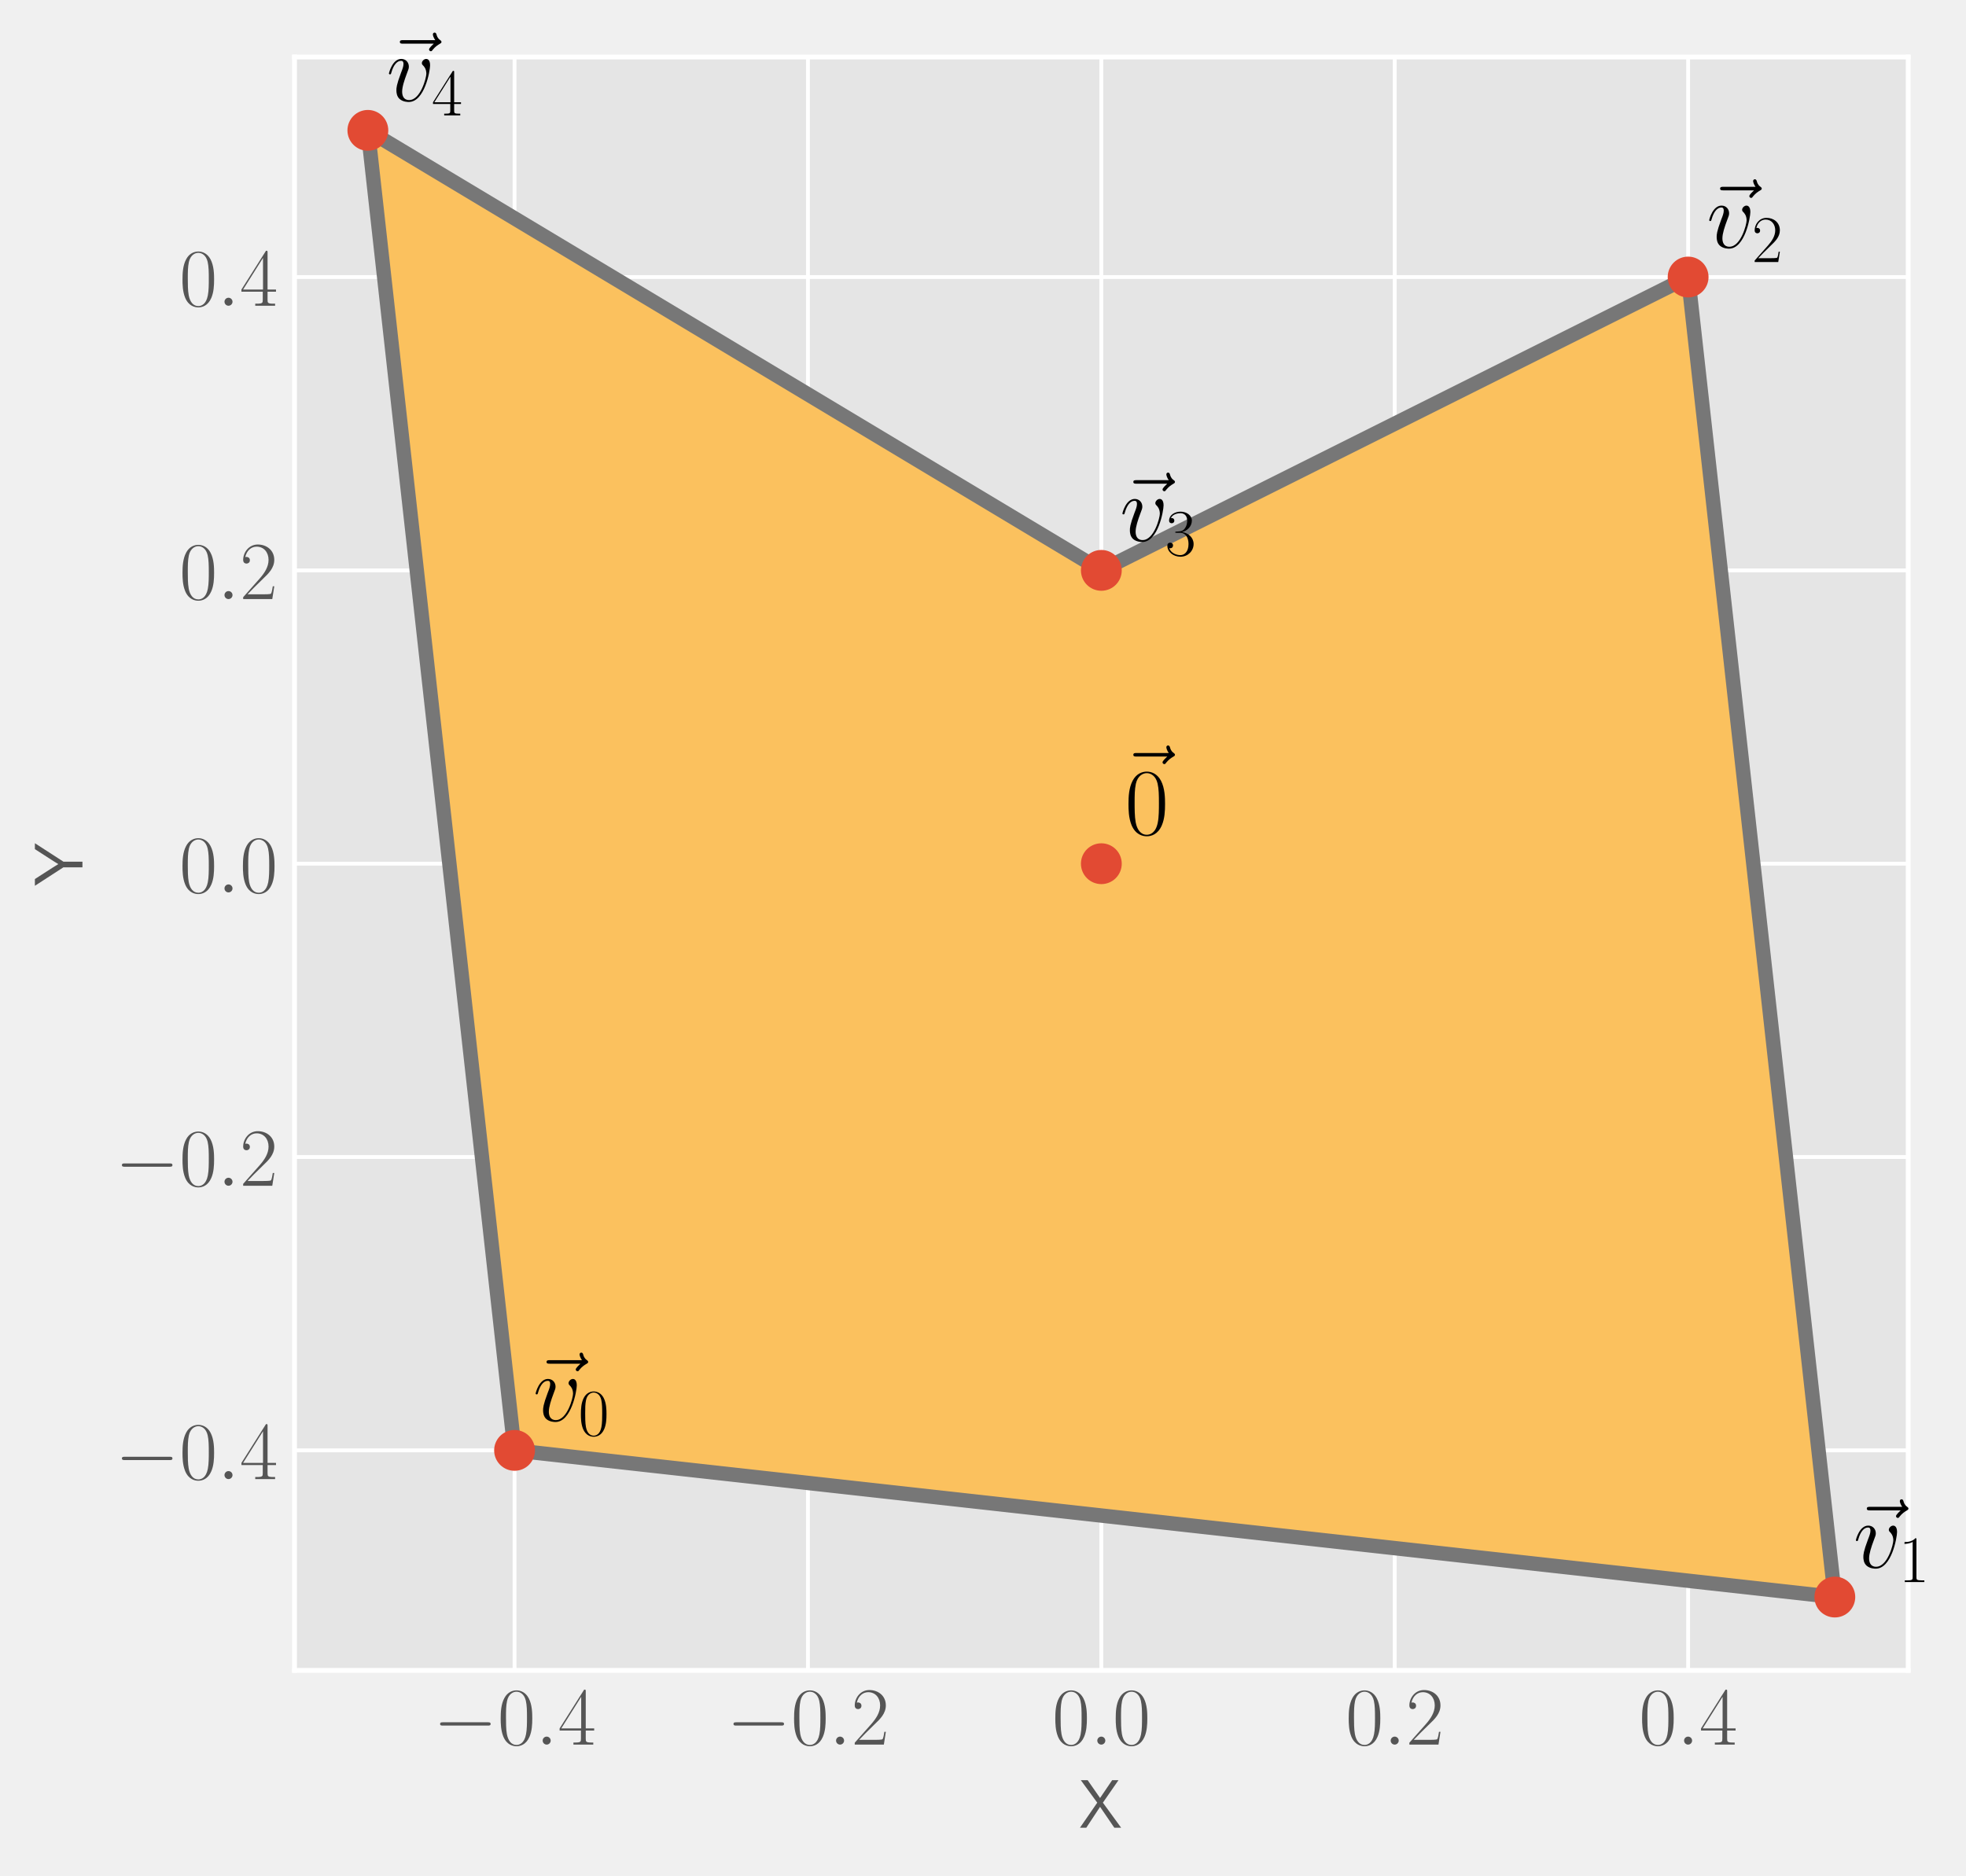
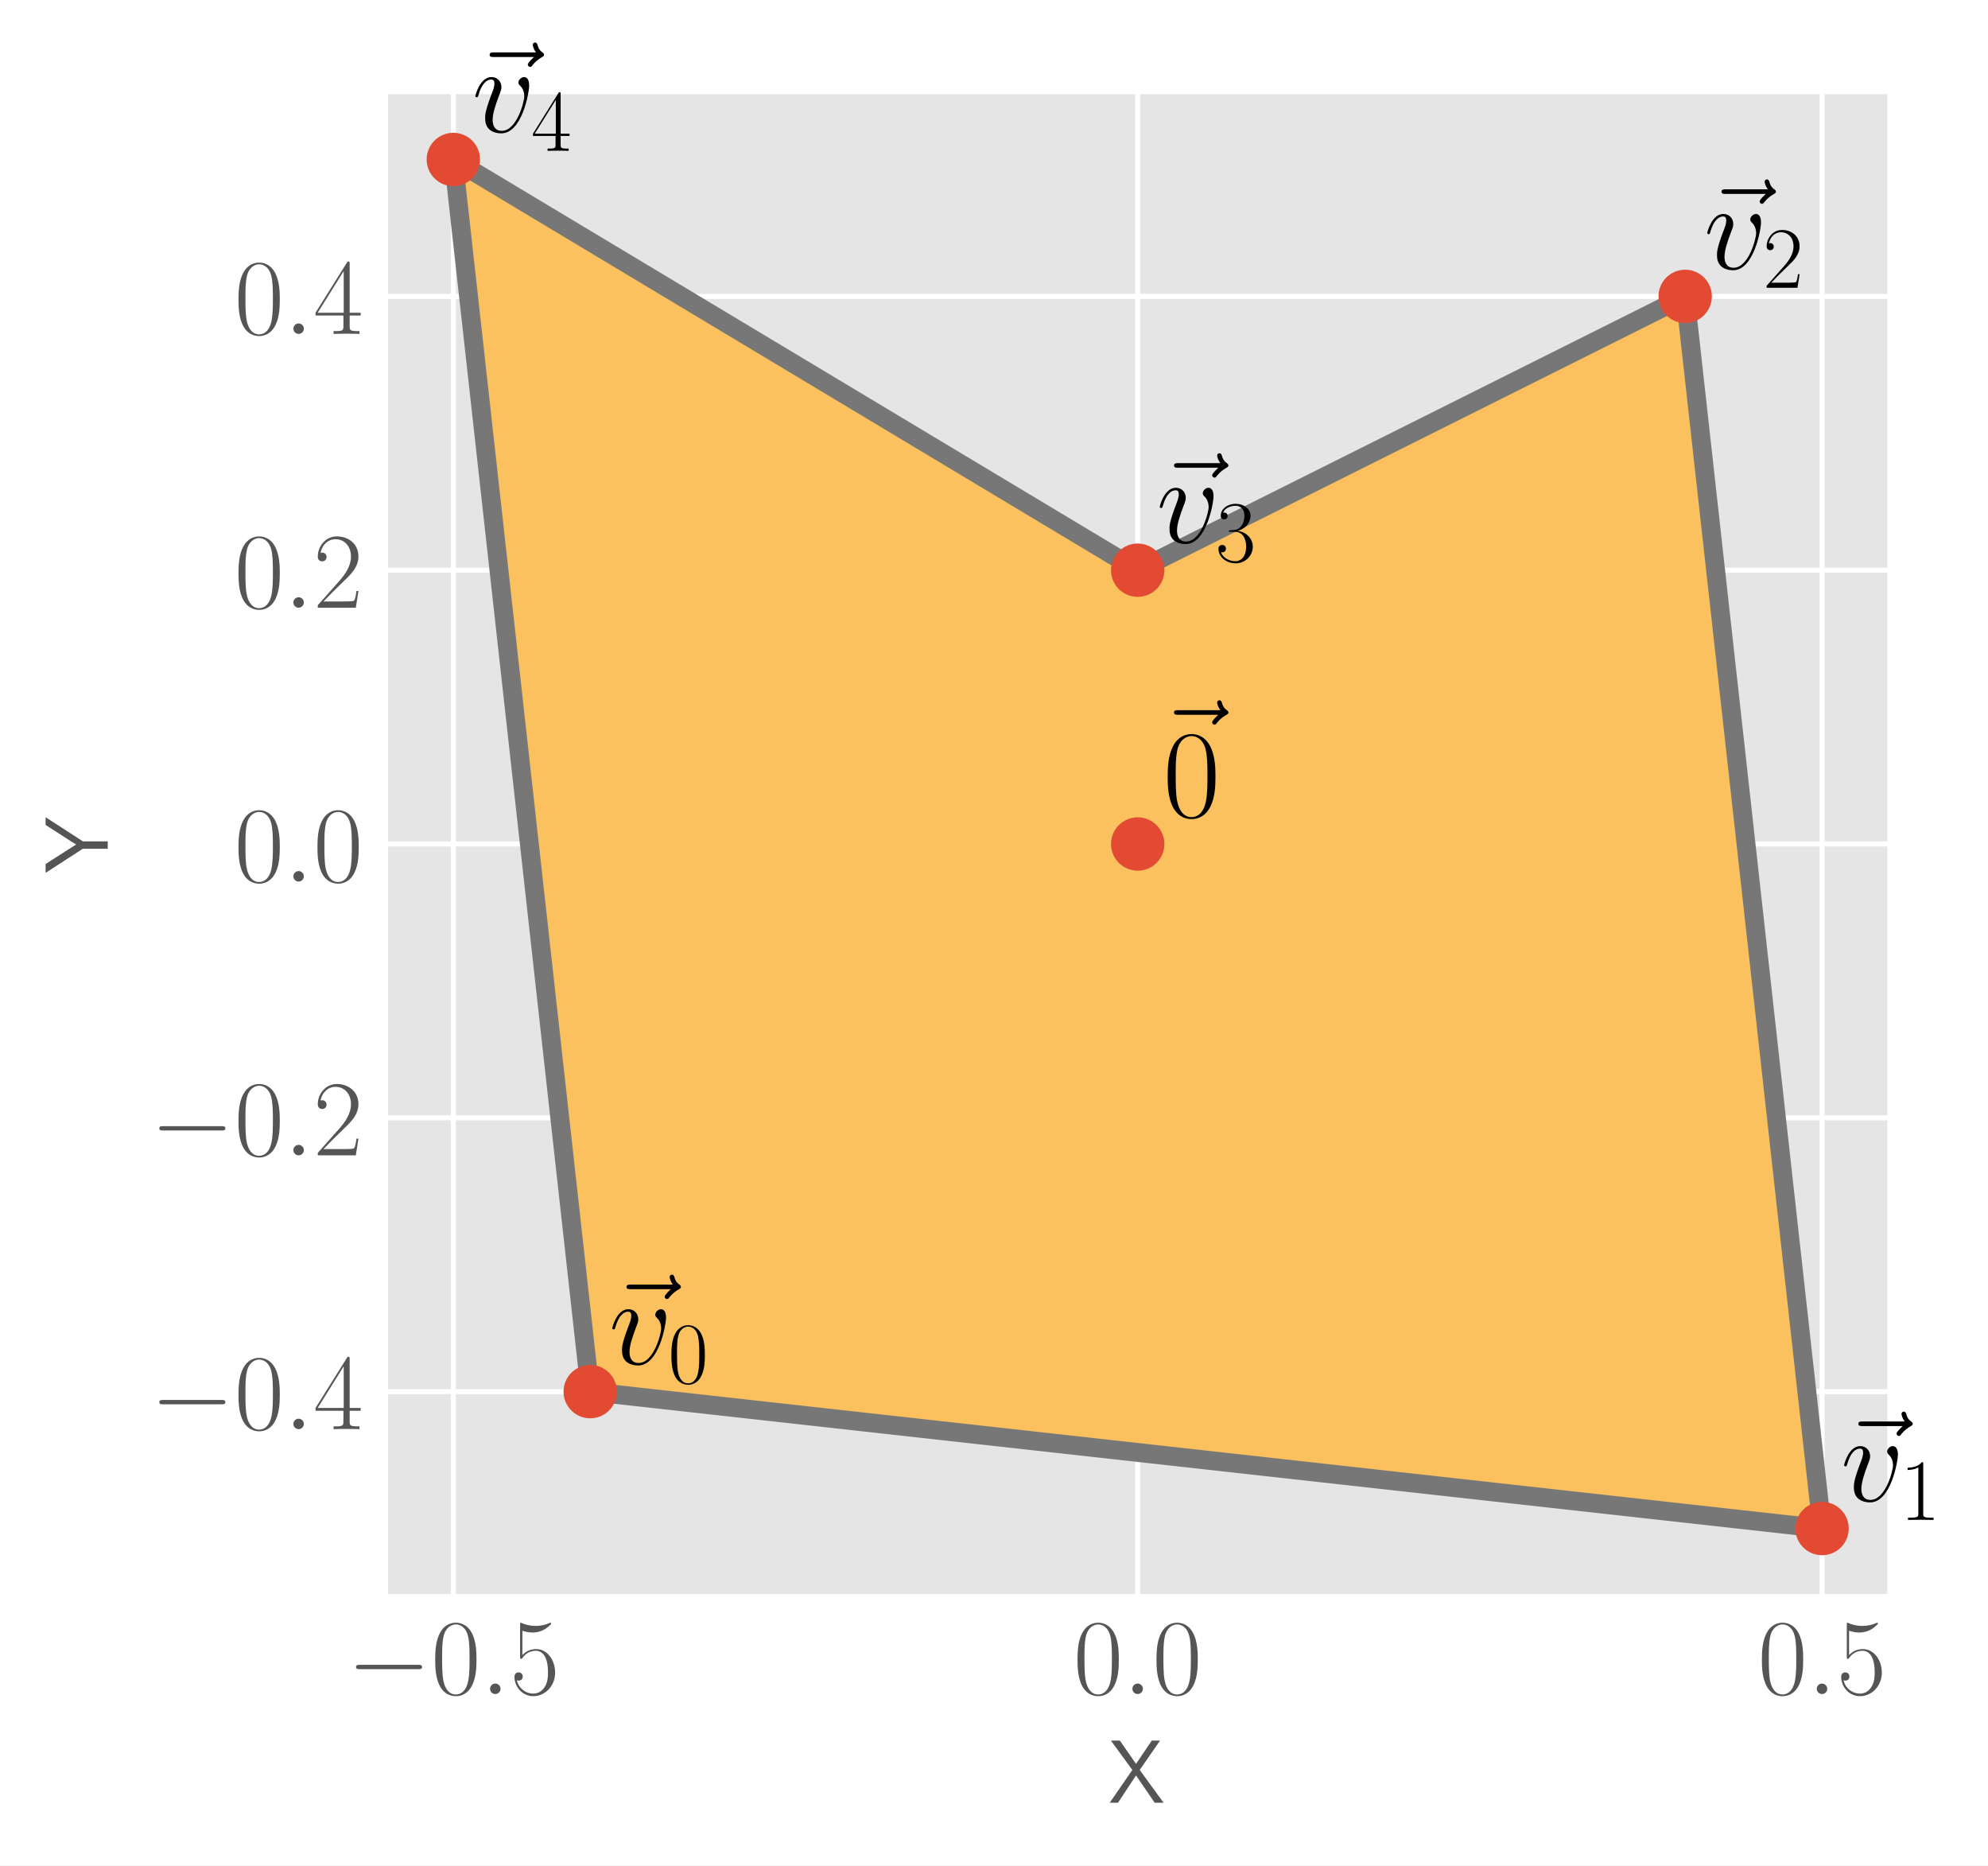
- <svg xmlns="http://www.w3.org/2000/svg" xmlns:xlink="http://www.w3.org/1999/xlink" width="409.299pt" height="390.576pt" viewBox="0 0 409.299 390.576" version="1.1">
+ <svg xmlns="http://www.w3.org/2000/svg" xmlns:xlink="http://www.w3.org/1999/xlink" width="316.695pt" height="297.098pt" viewBox="0 0 316.695 297.098" version="1.1">
  <defs>
    <style type="text/css">*{stroke-linejoin: round; stroke-linecap: butt}</style>
  </defs>
  <g id="figure_1">
    <g id="patch_1">
-       <path d="M 0 390.576  L 409.299 390.576  L 409.299 0  L 0 0  L 0 390.576  z " style="fill: none" />
+       <path d="M 0 297.098  L 316.695 297.098  L 316.695 0  L 0 0  z " style="fill: #ffffff" />
    </g>
    <g id="axes_1">
      <g id="patch_2">
-         <path d="M 61.315 347.82  L 397.26 347.82  L 397.26 11.875  L 61.315 11.875  z " style="fill: #e5e5e5" />
+         <path d="M 61.315 254.342  L 301.162 254.342  L 301.162 14.496  L 61.315 14.496  z " style="fill: #e5e5e5" />
      </g>
      <g id="matplotlib.axis_1">
        <g id="xtick_1">
          <g id="line2d_1">
-             <path d="M 107.126 347.82  L 107.126 11.875  " clip-path="url(#p179d3f5e48)" style="fill: none; stroke: #ffffff; stroke-width: 0.8; stroke-linecap: square" />
+             <path d="M 72.217 254.342  L 72.217 14.496  " clip-path="url(#p1b1a2f4c24)" style="fill: none; stroke: #ffffff; stroke-width: 0.8; stroke-linecap: square" />
          </g>
          <g id="line2d_2" />
          <g id="text_1">
-             <g style="fill: #555555" transform="translate(90.19421 363.2748)scale(0.1728 -0.1728)">
+             <g style="fill: #555555" transform="translate(55.28568 269.7977) scale(0.1728 -0.1728)">
              <defs>
                <path id="CMSY10-0" d="M 4218 1472  C 4326 1472 4442 1472 4442 1600  C 4442 1728 4326 1728 4218 1728  L 755 1728  C 646 1728 531 1728 531 1600  C 531 1472 646 1472 755 1472  L 4218 1472  z " transform="scale(0.015625)" />
-                 <path id="CMR17-30" d="M 2688 2025  C 2688 2416 2682 3080 2413 3591  C 2176 4039 1798 4198 1466 4198  C 1158 4198 768 4058 525 3597  C 269 3118 243 2524 243 2025  C 243 1661 250 1106 448 619  C 723 -39 1216 -128 1466 -128  C 1760 -128 2208 -7 2470 600  C 2662 1042 2688 1559 2688 2025  z M 1466 -26  C 1056 -26 813 325 723 812  C 653 1188 653 1738 653 2096  C 653 2588 653 2997 736 3387  C 858 3929 1216 4096 1466 4096  C 1728 4096 2067 3923 2189 3400  C 2272 3036 2278 2607 2278 2096  C 2278 1680 2278 1169 2202 792  C 2067 95 1690 -26 1466 -26  z " transform="scale(0.015625)" />
-                 <path id="CMMI12-3a" d="M 1178 307  C 1178 492 1024 619 870 619  C 685 619 557 466 557 313  C 557 128 710 0 864 0  C 1050 0 1178 153 1178 307  z " transform="scale(0.015625)" />
-                 <path id="CMR17-34" d="M 2150 4122  C 2150 4256 2144 4256 2029 4256  L 128 1254  L 128 1088  L 1779 1088  L 1779 457  C 1779 224 1766 160 1318 160  L 1197 160  L 1197 0  C 1402 0 1747 0 1965 0  C 2182 0 2528 0 2733 0  L 2733 160  L 2611 160  C 2163 160 2150 224 2150 457  L 2150 1088  L 2803 1088  L 2803 1254  L 2150 1254  L 2150 4122  z M 1798 3703  L 1798 1254  L 256 1254  L 1798 3703  z " transform="scale(0.015625)" />
+                 <path id="CMR17-30" d="M 2688 2038  C 2688 2430 2682 3099 2413 3613  C 2176 4063 1798 4224 1466 4224  C 1158 4224 768 4082 525 3620  C 269 3137 243 2539 243 2038  C 243 1671 250 1112 448 623  C 723 -39 1216 -128 1466 -128  C 1760 -128 2208 -7 2470 604  C 2662 1048 2688 1568 2688 2038  z M 1466 -26  C 1056 -26 813 328 723 816  C 653 1196 653 1749 653 2109  C 653 2604 653 3015 736 3407  C 858 3954 1216 4121 1466 4121  C 1728 4121 2067 3947 2189 3420  C 2272 3054 2278 2623 2278 2109  C 2278 1691 2278 1176 2202 797  C 2067 96 1690 -26 1466 -26  z " transform="scale(0.015625)" />
+                 <path id="CMMI12-3a" d="M 1178 307  C 1178 492 1024 620 870 620  C 685 620 557 467 557 313  C 557 128 710 0 864 0  C 1050 0 1178 153 1178 307  z " transform="scale(0.015625)" />
+                 <path id="CMR17-35" d="M 730 3750  C 794 3724 1056 3641 1325 3641  C 1920 3641 2246 3961 2432 4140  C 2432 4191 2432 4224 2394 4224  C 2387 4224 2374 4224 2323 4198  C 2099 4102 1837 4032 1517 4032  C 1325 4032 1037 4055 723 4191  C 653 4224 640 4224 634 4224  C 602 4224 595 4217 595 4090  L 595 2231  C 595 2113 595 2080 659 2080  C 691 2080 704 2093 736 2139  C 941 2435 1222 2560 1542 2560  C 1766 2560 2246 2415 2246 1293  C 2246 1087 2246 716 2054 422  C 1894 159 1645 25 1370 25  C 947 25 518 319 403 812  C 429 806 480 793 506 793  C 589 793 749 838 749 1036  C 749 1209 627 1280 506 1280  C 358 1280 262 1190 262 1011  C 262 454 704 -128 1382 -128  C 2042 -128 2669 441 2669 1267  C 2669 2054 2170 2662 1549 2662  C 1222 2662 947 2540 730 2304  L 730 3750  z " transform="scale(0.015625)" />
              </defs>
              <use xlink:href="#CMSY10-0" transform="scale(0.996264)" />
-               <use xlink:href="#CMR17-30" transform="translate(77.48747 0)scale(0.996264)" />
-               <use xlink:href="#CMMI12-3a" transform="translate(123.1779 0)scale(0.996264)" />
-               <use xlink:href="#CMR17-34" transform="translate(150.2751 0)scale(0.996264)" />
+               <use xlink:href="#CMR17-30" transform="translate(77.48747 0) scale(0.996264)" />
+               <use xlink:href="#CMMI12-3a" transform="translate(123.1779 0) scale(0.996264)" />
+               <use xlink:href="#CMR17-35" transform="translate(150.2751 0) scale(0.996264)" />
            </g>
          </g>
        </g>
        <g id="xtick_2">
          <g id="line2d_3">
-             <path d="M 168.206 347.82  L 168.206 11.875  " clip-path="url(#p179d3f5e48)" style="fill: none; stroke: #ffffff; stroke-width: 0.8; stroke-linecap: square" />
+             <path d="M 181.238 254.342  L 181.238 14.496  " clip-path="url(#p1b1a2f4c24)" style="fill: none; stroke: #ffffff; stroke-width: 0.8; stroke-linecap: square" />
          </g>
          <g id="line2d_4" />
          <g id="text_2">
-             <g style="fill: #555555" transform="translate(151.2751 363.2748)scale(0.1728 -0.1728)">
+             <g style="fill: #555555" transform="translate(171.0019 269.7977) scale(0.1728 -0.1728)">
+               <use xlink:href="#CMR17-30" transform="scale(0.996264)" />
+               <use xlink:href="#CMMI12-3a" transform="translate(45.69048 0) scale(0.996264)" />
+               <use xlink:href="#CMR17-30" transform="translate(72.78765 0) scale(0.996264)" />
+             </g>
+           </g>
+         </g>
+         <g id="xtick_3">
+           <g id="line2d_5">
+             <path d="M 290.26 254.342  L 290.26 14.496  " clip-path="url(#p1b1a2f4c24)" style="fill: none; stroke: #ffffff; stroke-width: 0.8; stroke-linecap: square" />
+           </g>
+           <g id="line2d_6" />
+           <g id="text_3">
+             <g style="fill: #555555" transform="translate(280.0231 269.7977) scale(0.1728 -0.1728)">
+               <use xlink:href="#CMR17-30" transform="scale(0.996264)" />
+               <use xlink:href="#CMMI12-3a" transform="translate(45.69048 0) scale(0.996264)" />
+               <use xlink:href="#CMR17-35" transform="translate(72.78765 0) scale(0.996264)" />
+             </g>
+           </g>
+         </g>
+         <g id="text_4">
+           <g style="fill: #555555" transform="translate(176.5975 287.1088) scale(0.144 -0.144)">
+             <defs>
+               <path id="CMSS17-58" d="M 2214 2328  L 3661 4416  L 3072 4416  L 1952 2761  L 800 4416  L 166 4416  L 1690 2328  L 83 0  L 672 0  L 1952 1940  L 3277 0  L 3910 0  L 2214 2328  z " transform="scale(0.015625)" />
+             </defs>
+             <use xlink:href="#CMSS17-58" transform="scale(0.996264)" />
+           </g>
+         </g>
+       </g>
+       <g id="matplotlib.axis_2">
+         <g id="ytick_1">
+           <g id="line2d_7">
+             <path d="M 61.315 221.636  L 301.162 221.636  " clip-path="url(#p1b1a2f4c24)" style="fill: none; stroke: #ffffff; stroke-width: 0.8; stroke-linecap: square" />
+           </g>
+           <g id="line2d_8" />
+           <g id="text_5">
+             <g style="fill: #555555" transform="translate(23.95215 227.6137) scale(0.1728 -0.1728)">
              <defs>
-                 <path id="CMR17-32" d="M 2669 989  L 2554 989  C 2490 536 2438 459 2413 420  C 2381 369 1920 369 1830 369  L 602 369  C 832 619 1280 1072 1824 1597  C 2214 1967 2669 2402 2669 3035  C 2669 3790 2067 4224 1395 4224  C 691 4224 262 3604 262 3030  C 262 2780 448 2748 525 2748  C 589 2748 781 2787 781 3010  C 781 3207 614 3264 525 3264  C 486 3264 448 3258 422 3245  C 544 3790 915 4058 1306 4058  C 1862 4058 2227 3617 2227 3035  C 2227 2479 1901 2000 1536 1584  L 262 146  L 262 0  L 2515 0  L 2669 989  z " transform="scale(0.015625)" />
+                 <path id="CMR17-34" d="M 2150 4147  C 2150 4281 2144 4288 2029 4288  L 128 1254  L 128 1088  L 1779 1088  L 1779 460  C 1779 230 1766 166 1318 166  L 1197 166  L 1197 0  C 1402 12 1747 12 1965 12  C 2182 12 2528 12 2733 0  L 2733 166  L 2611 166  C 2163 166 2150 230 2150 460  L 2150 1088  L 2803 1088  L 2803 1254  L 2150 1254  L 2150 4147  z M 1798 3723  L 1798 1254  L 256 1254  L 1798 3723  z " transform="scale(0.015625)" />
              </defs>
              <use xlink:href="#CMSY10-0" transform="scale(0.996264)" />
-               <use xlink:href="#CMR17-30" transform="translate(77.48747 0)scale(0.996264)" />
-               <use xlink:href="#CMMI12-3a" transform="translate(123.1779 0)scale(0.996264)" />
-               <use xlink:href="#CMR17-32" transform="translate(150.2751 0)scale(0.996264)" />
-             </g>
-           </g>
-         </g>
-         <g id="xtick_3">
-           <g id="line2d_5">
-             <path d="M 229.287 347.82  L 229.287 11.875  " clip-path="url(#p179d3f5e48)" style="fill: none; stroke: #ffffff; stroke-width: 0.8; stroke-linecap: square" />
-           </g>
-           <g id="line2d_6" />
-           <g id="text_3">
-             <g style="fill: #555555" transform="translate(219.0509 363.2748)scale(0.1728 -0.1728)">
-               <use xlink:href="#CMR17-30" transform="scale(0.996264)" />
-               <use xlink:href="#CMMI12-3a" transform="translate(45.69048 0)scale(0.996264)" />
-               <use xlink:href="#CMR17-30" transform="translate(72.78765 0)scale(0.996264)" />
-             </g>
-           </g>
-         </g>
-         <g id="xtick_4">
-           <g id="line2d_7">
-             <path d="M 290.368 347.82  L 290.368 11.875  " clip-path="url(#p179d3f5e48)" style="fill: none; stroke: #ffffff; stroke-width: 0.8; stroke-linecap: square" />
-           </g>
-           <g id="line2d_8" />
-           <g id="text_4">
-             <g style="fill: #555555" transform="translate(280.1317 363.2748)scale(0.1728 -0.1728)">
-               <use xlink:href="#CMR17-30" transform="scale(0.996264)" />
-               <use xlink:href="#CMMI12-3a" transform="translate(45.69048 0)scale(0.996264)" />
-               <use xlink:href="#CMR17-32" transform="translate(72.78765 0)scale(0.996264)" />
-             </g>
-           </g>
-         </g>
-         <g id="xtick_5">
+               <use xlink:href="#CMR17-30" transform="translate(77.48747 0) scale(0.996264)" />
+               <use xlink:href="#CMMI12-3a" transform="translate(123.1779 0) scale(0.996264)" />
+               <use xlink:href="#CMR17-34" transform="translate(150.2751 0) scale(0.996264)" />
+             </g>
+           </g>
+         </g>
+         <g id="ytick_2">
          <g id="line2d_9">
-             <path d="M 351.449 347.82  L 351.449 11.875  " clip-path="url(#p179d3f5e48)" style="fill: none; stroke: #ffffff; stroke-width: 0.8; stroke-linecap: square" />
+             <path d="M 61.315 178.028  L 301.162 178.028  " clip-path="url(#p1b1a2f4c24)" style="fill: none; stroke: #ffffff; stroke-width: 0.8; stroke-linecap: square" />
          </g>
          <g id="line2d_10" />
-           <g id="text_5">
-             <g style="fill: #555555" transform="translate(341.2126 363.2748)scale(0.1728 -0.1728)">
-               <use xlink:href="#CMR17-30" transform="scale(0.996264)" />
-               <use xlink:href="#CMMI12-3a" transform="translate(45.69048 0)scale(0.996264)" />
-               <use xlink:href="#CMR17-34" transform="translate(72.78765 0)scale(0.996264)" />
-             </g>
-           </g>
-         </g>
-         <g id="text_6">
-           <g style="fill: #555555" transform="translate(224.6465 380.586)scale(0.144 -0.144)">
-             <defs>
-               <path id="CMSS17-58" d="M 2214 2329  L 3661 4416  L 3072 4416  L 1952 2762  L 800 4416  L 166 4416  L 1690 2329  L 83 0  L 672 0  L 1952 1941  L 3277 0  L 3910 0  L 2214 2329  z " transform="scale(0.015625)" />
-             </defs>
-             <use xlink:href="#CMSS17-58" transform="scale(0.996264)" />
-           </g>
-         </g>
-       </g>
-       <g id="matplotlib.axis_2">
-         <g id="ytick_1">
+           <g id="text_6">
+             <g style="fill: #555555" transform="translate(23.95215 184.0052) scale(0.1728 -0.1728)">
+               <defs>
+                 <path id="CMR17-32" d="M 2669 990  L 2554 990  C 2490 537 2438 460 2413 422  C 2381 371 1920 371 1830 371  L 602 371  C 832 620 1280 1073 1824 1596  C 2214 1966 2669 2400 2669 3033  C 2669 3788 2067 4224 1395 4224  C 691 4224 262 3603 262 3027  C 262 2777 448 2745 525 2745  C 589 2745 781 2783 781 3007  C 781 3206 614 3264 525 3264  C 486 3264 448 3257 422 3244  C 544 3788 915 4057 1306 4057  C 1862 4057 2227 3616 2227 3033  C 2227 2477 1901 1998 1536 1583  L 262 147  L 262 0  L 2515 0  L 2669 990  z " transform="scale(0.015625)" />
+               </defs>
+               <use xlink:href="#CMSY10-0" transform="scale(0.996264)" />
+               <use xlink:href="#CMR17-30" transform="translate(77.48747 0) scale(0.996264)" />
+               <use xlink:href="#CMMI12-3a" transform="translate(123.1779 0) scale(0.996264)" />
+               <use xlink:href="#CMR17-32" transform="translate(150.2751 0) scale(0.996264)" />
+             </g>
+           </g>
+         </g>
+         <g id="ytick_3">
          <g id="line2d_11">
-             <path d="M 61.315 302.009  L 397.26 302.009  " clip-path="url(#p179d3f5e48)" style="fill: none; stroke: #ffffff; stroke-width: 0.8; stroke-linecap: square" />
+             <path d="M 61.315 134.419  L 301.162 134.419  " clip-path="url(#p1b1a2f4c24)" style="fill: none; stroke: #ffffff; stroke-width: 0.8; stroke-linecap: square" />
          </g>
          <g id="line2d_12" />
          <g id="text_7">
-             <g style="fill: #555555" transform="translate(23.95215 307.9866)scale(0.1728 -0.1728)">
-               <use xlink:href="#CMSY10-0" transform="scale(0.996264)" />
-               <use xlink:href="#CMR17-30" transform="translate(77.48747 0)scale(0.996264)" />
-               <use xlink:href="#CMMI12-3a" transform="translate(123.1779 0)scale(0.996264)" />
-               <use xlink:href="#CMR17-34" transform="translate(150.2751 0)scale(0.996264)" />
-             </g>
-           </g>
-         </g>
-         <g id="ytick_2">
+             <g style="fill: #555555" transform="translate(37.34197 140.3967) scale(0.1728 -0.1728)">
+               <use xlink:href="#CMR17-30" transform="scale(0.996264)" />
+               <use xlink:href="#CMMI12-3a" transform="translate(45.69048 0) scale(0.996264)" />
+               <use xlink:href="#CMR17-30" transform="translate(72.78765 0) scale(0.996264)" />
+             </g>
+           </g>
+         </g>
+         <g id="ytick_4">
          <g id="line2d_13">
-             <path d="M 61.315 240.928  L 397.26 240.928  " clip-path="url(#p179d3f5e48)" style="fill: none; stroke: #ffffff; stroke-width: 0.8; stroke-linecap: square" />
+             <path d="M 61.315 90.811  L 301.162 90.811  " clip-path="url(#p1b1a2f4c24)" style="fill: none; stroke: #ffffff; stroke-width: 0.8; stroke-linecap: square" />
          </g>
          <g id="line2d_14" />
          <g id="text_8">
-             <g style="fill: #555555" transform="translate(23.95215 246.9057)scale(0.1728 -0.1728)">
-               <use xlink:href="#CMSY10-0" transform="scale(0.996264)" />
-               <use xlink:href="#CMR17-30" transform="translate(77.48747 0)scale(0.996264)" />
-               <use xlink:href="#CMMI12-3a" transform="translate(123.1779 0)scale(0.996264)" />
-               <use xlink:href="#CMR17-32" transform="translate(150.2751 0)scale(0.996264)" />
-             </g>
-           </g>
-         </g>
-         <g id="ytick_3">
+             <g style="fill: #555555" transform="translate(37.34197 96.78819) scale(0.1728 -0.1728)">
+               <use xlink:href="#CMR17-30" transform="scale(0.996264)" />
+               <use xlink:href="#CMMI12-3a" transform="translate(45.69048 0) scale(0.996264)" />
+               <use xlink:href="#CMR17-32" transform="translate(72.78765 0) scale(0.996264)" />
+             </g>
+           </g>
+         </g>
+         <g id="ytick_5">
          <g id="line2d_15">
-             <path d="M 61.315 179.847  L 397.26 179.847  " clip-path="url(#p179d3f5e48)" style="fill: none; stroke: #ffffff; stroke-width: 0.8; stroke-linecap: square" />
+             <path d="M 61.315 47.202  L 301.162 47.202  " clip-path="url(#p1b1a2f4c24)" style="fill: none; stroke: #ffffff; stroke-width: 0.8; stroke-linecap: square" />
          </g>
          <g id="line2d_16" />
          <g id="text_9">
-             <g style="fill: #555555" transform="translate(37.34197 185.8248)scale(0.1728 -0.1728)">
-               <use xlink:href="#CMR17-30" transform="scale(0.996264)" />
-               <use xlink:href="#CMMI12-3a" transform="translate(45.69048 0)scale(0.996264)" />
-               <use xlink:href="#CMR17-30" transform="translate(72.78765 0)scale(0.996264)" />
-             </g>
-           </g>
-         </g>
-         <g id="ytick_4">
-           <g id="line2d_17">
-             <path d="M 61.315 118.766  L 397.26 118.766  " clip-path="url(#p179d3f5e48)" style="fill: none; stroke: #ffffff; stroke-width: 0.8; stroke-linecap: square" />
-           </g>
-           <g id="line2d_18" />
-           <g id="text_10">
-             <g style="fill: #555555" transform="translate(37.34197 124.744)scale(0.1728 -0.1728)">
-               <use xlink:href="#CMR17-30" transform="scale(0.996264)" />
-               <use xlink:href="#CMMI12-3a" transform="translate(45.69048 0)scale(0.996264)" />
-               <use xlink:href="#CMR17-32" transform="translate(72.78765 0)scale(0.996264)" />
-             </g>
-           </g>
-         </g>
-         <g id="ytick_5">
-           <g id="line2d_19">
-             <path d="M 61.315 57.686  L 397.26 57.686  " clip-path="url(#p179d3f5e48)" style="fill: none; stroke: #ffffff; stroke-width: 0.8; stroke-linecap: square" />
-           </g>
-           <g id="line2d_20" />
-           <g id="text_11">
-             <g style="fill: #555555" transform="translate(37.34197 63.6631)scale(0.1728 -0.1728)">
-               <use xlink:href="#CMR17-30" transform="scale(0.996264)" />
-               <use xlink:href="#CMMI12-3a" transform="translate(45.69048 0)scale(0.996264)" />
-               <use xlink:href="#CMR17-34" transform="translate(72.78765 0)scale(0.996264)" />
-             </g>
-           </g>
-         </g>
-         <g id="text_12">
-           <g style="fill: #555555" transform="translate(17.16262 184.4881)rotate(-90)scale(0.144 -0.144)">
+             <g style="fill: #555555" transform="translate(37.34197 53.17968) scale(0.1728 -0.1728)">
+               <use xlink:href="#CMR17-30" transform="scale(0.996264)" />
+               <use xlink:href="#CMMI12-3a" transform="translate(45.69048 0) scale(0.996264)" />
+               <use xlink:href="#CMR17-34" transform="translate(72.78765 0) scale(0.996264)" />
+             </g>
+           </g>
+         </g>
+         <g id="text_10">
+           <g style="fill: #555555" transform="translate(17.16262 139.06) rotate(-90) scale(0.144 -0.144)">
            <defs>
-               <path id="CMSS17-59" d="M 3974 4416  L 3424 4416  L 2432 2877  C 2355 2755 2138 2425 2035 2240  L 1722 2743  L 646 4416  L 19 4416  L 1734 1769  L 1734 0  L 2259 0  L 2259 1763  L 3974 4416  z " transform="scale(0.015625)" />
+               <path id="CMSS17-59" d="M 3974 4416  L 3424 4416  L 2432 2875  C 2355 2754 2138 2424 2035 2239  L 1722 2742  L 646 4416  L 19 4416  L 1734 1769  L 1734 0  L 2259 0  L 2259 1762  L 3974 4416  z " transform="scale(0.015625)" />
            </defs>
            <use xlink:href="#CMSS17-59" transform="scale(0.996264)" />
          </g>
        </g>
      </g>
      <g id="patch_3">
-         <path d="M 107.126 302.009  L 381.99 332.549  L 351.449 57.686  L 229.287 118.766  L 76.585 27.145  z " clip-path="url(#p179d3f5e48)" style="fill: #fbc15e; stroke: #777777; stroke-width: 3; stroke-linejoin: miter" />
+         <path d="M 94.021 221.636  L 290.26 243.44  L 268.455 47.202  L 181.238 90.811  L 72.217 25.398  z " clip-path="url(#p1b1a2f4c24)" style="fill: #fbc15e; stroke: #777777; stroke-width: 3; stroke-linejoin: miter" />
+       </g>
+       <g id="line2d_17">
+         <defs>
+           <path id="md1e6e436ed" d="M 0 3.75  C 0.995 3.75 1.948 3.355 2.652 2.652  C 3.355 1.948 3.75 0.995 3.75 0  C 3.75 -0.995 3.355 -1.948 2.652 -2.652  C 1.948 -3.355 0.995 -3.75 0 -3.75  C -0.995 -3.75 -1.948 -3.355 -2.652 -2.652  C -3.355 -1.948 -3.75 -0.995 -3.75 0  C -3.75 0.995 -3.355 1.948 -2.652 2.652  C -1.948 3.355 -0.995 3.75 0 3.75  z " style="stroke: #e24a33" />
+         </defs>
+         <g clip-path="url(#p1b1a2f4c24)">
+           <use xlink:href="#md1e6e436ed" x="94.021" y="221.636" style="fill: #e24a33; stroke: #e24a33" />
+         </g>
+       </g>
+       <g id="line2d_18">
+         <g clip-path="url(#p1b1a2f4c24)">
+           <use xlink:href="#md1e6e436ed" x="290.26" y="243.44" style="fill: #e24a33; stroke: #e24a33" />
+         </g>
+       </g>
+       <g id="line2d_19">
+         <g clip-path="url(#p1b1a2f4c24)">
+           <use xlink:href="#md1e6e436ed" x="268.455" y="47.202" style="fill: #e24a33; stroke: #e24a33" />
+         </g>
+       </g>
+       <g id="line2d_20">
+         <g clip-path="url(#p1b1a2f4c24)">
+           <use xlink:href="#md1e6e436ed" x="181.238" y="90.811" style="fill: #e24a33; stroke: #e24a33" />
+         </g>
      </g>
      <g id="line2d_21">
-         <defs>
-           <path id="m08f72a9e60" d="M 0 3.75  C 0.995 3.75 1.948 3.355 2.652 2.652  C 3.355 1.948 3.75 0.995 3.75 0  C 3.75 -0.995 3.355 -1.948 2.652 -2.652  C 1.948 -3.355 0.995 -3.75 0 -3.75  C -0.995 -3.75 -1.948 -3.355 -2.652 -2.652  C -3.355 -1.948 -3.75 -0.995 -3.75 0  C -3.75 0.995 -3.355 1.948 -2.652 2.652  C -1.948 3.355 -0.995 3.75 0 3.75  z " style="stroke: #e24a33" />
-         </defs>
-         <g clip-path="url(#p179d3f5e48)">
-           <use xlink:href="#m08f72a9e60" x="107.126" y="302.009" style="fill: #e24a33; stroke: #e24a33" />
+         <g clip-path="url(#p1b1a2f4c24)">
+           <use xlink:href="#md1e6e436ed" x="72.217" y="25.398" style="fill: #e24a33; stroke: #e24a33" />
        </g>
      </g>
      <g id="line2d_22">
-         <g clip-path="url(#p179d3f5e48)">
-           <use xlink:href="#m08f72a9e60" x="381.99" y="332.549" style="fill: #e24a33; stroke: #e24a33" />
-         </g>
-       </g>
-       <g id="line2d_23">
-         <g clip-path="url(#p179d3f5e48)">
-           <use xlink:href="#m08f72a9e60" x="351.449" y="57.686" style="fill: #e24a33; stroke: #e24a33" />
-         </g>
-       </g>
-       <g id="line2d_24">
-         <g clip-path="url(#p179d3f5e48)">
-           <use xlink:href="#m08f72a9e60" x="229.287" y="118.766" style="fill: #e24a33; stroke: #e24a33" />
-         </g>
-       </g>
-       <g id="line2d_25">
-         <g clip-path="url(#p179d3f5e48)">
-           <use xlink:href="#m08f72a9e60" x="76.585" y="27.145" style="fill: #e24a33; stroke: #e24a33" />
-         </g>
-       </g>
-       <g id="line2d_26">
-         <g clip-path="url(#p179d3f5e48)">
-           <use xlink:href="#m08f72a9e60" x="229.287" y="179.847" style="fill: #e24a33; stroke: #e24a33" />
+         <g clip-path="url(#p1b1a2f4c24)">
+           <use xlink:href="#md1e6e436ed" x="181.238" y="134.419" style="fill: #e24a33; stroke: #e24a33" />
        </g>
      </g>
      <g id="patch_4">
-         <path d="M 61.315 347.82  L 61.315 11.875  " style="fill: none; stroke: #ffffff; stroke-linejoin: miter; stroke-linecap: square" />
+         <path d="M 61.315 254.342  L 61.315 14.496  " style="fill: none; stroke: #ffffff; stroke-linejoin: miter; stroke-linecap: square" />
      </g>
      <g id="patch_5">
-         <path d="M 397.26 347.82  L 397.26 11.875  " style="fill: none; stroke: #ffffff; stroke-linejoin: miter; stroke-linecap: square" />
+         <path d="M 301.162 254.342  L 301.162 14.496  " style="fill: none; stroke: #ffffff; stroke-linejoin: miter; stroke-linecap: square" />
      </g>
      <g id="patch_6">
-         <path d="M 61.315 347.82  L 397.26 347.82  " style="fill: none; stroke: #ffffff; stroke-linejoin: miter; stroke-linecap: square" />
+         <path d="M 61.315 254.342  L 301.162 254.342  " style="fill: none; stroke: #ffffff; stroke-linejoin: miter; stroke-linecap: square" />
      </g>
      <g id="patch_7">
-         <path d="M 61.315 11.875  L 397.26 11.875  " style="fill: none; stroke: #ffffff; stroke-linejoin: miter; stroke-linecap: square" />
+         <path d="M 61.315 14.496  L 301.162 14.496  " style="fill: none; stroke: #ffffff; stroke-linejoin: miter; stroke-linecap: square" />
+       </g>
+       <g id="text_11">
+         <g transform="translate(96.20176 217.2753) scale(0.2 -0.2)">
+           <defs>
+             <path id="CMMI12-7e" d="M 3424 3840  C 3347 3769 3110 3545 3110 3455  C 3110 3391 3168 3334 3232 3334  C 3290 3334 3315 3372 3360 3436  C 3514 3628 3686 3750 3834 3833  C 3898 3872 3942 3891 3942 3961  C 3942 4019 3891 4051 3853 4083  C 3674 4204 3629 4377 3610 4454  C 3590 4505 3571 4582 3482 4582  C 3443 4582 3366 4556 3366 4460  C 3366 4403 3405 4249 3526 4076  L 1376 4076  C 1267 4076 1158 4076 1158 3955  C 1158 3840 1274 3840 1376 3840  L 3424 3840  z " transform="scale(0.015625)" />
+             <path id="CMMI12-76" d="M 2925 2388  C 2925 2790 2720 2816 2669 2816  C 2515 2816 2374 2662 2374 2534  C 2374 2458 2419 2413 2445 2388  C 2509 2330 2675 2158 2675 1826  C 2675 1558 2291 64 1523 64  C 1133 64 1056 389 1056 625  C 1056 945 1203 1392 1376 1851  C 1478 2113 1504 2177 1504 2305  C 1504 2573 1312 2816 998 2816  C 410 2816 173 1890 173 1838  C 173 1813 198 1781 243 1781  C 301 1781 307 1807 333 1896  C 486 2445 736 2687 979 2687  C 1037 2687 1146 2687 1146 2477  C 1146 2311 1075 2126 979 1883  C 672 1066 672 868 672 715  C 672 574 691 313 890 134  C 1120 -64 1440 -64 1498 -64  C 2560 -64 2925 2024 2925 2388  z " transform="scale(0.015625)" />
+           </defs>
+           <use xlink:href="#CMMI12-7e" transform="scale(0.996264)" />
+           <use xlink:href="#CMMI12-76" transform="translate(3.972363 0) scale(0.996264)" />
+           <use xlink:href="#CMR17-30" transform="translate(51.13294 -14.94392) scale(0.697382)" />
+         </g>
+       </g>
+       <g id="text_12">
+         <g transform="translate(292.44 239.0795) scale(0.2 -0.2)">
+           <defs>
+             <path id="CMR17-31" d="M 1702 4083  C 1702 4217 1696 4224 1606 4224  C 1357 3927 979 3833 621 3820  C 602 3820 570 3820 563 3808  C 557 3795 557 3782 557 3648  C 755 3648 1088 3686 1344 3839  L 1344 467  C 1344 243 1331 166 781 166  L 589 166  L 589 0  C 896 6 1216 12 1523 12  C 1830 12 2150 6 2458 0  L 2458 166  L 2266 166  C 1715 166 1702 236 1702 467  L 1702 4083  z " transform="scale(0.015625)" />
+           </defs>
+           <use xlink:href="#CMMI12-7e" transform="scale(0.996264)" />
+           <use xlink:href="#CMMI12-76" transform="translate(3.972363 0) scale(0.996264)" />
+           <use xlink:href="#CMR17-31" transform="translate(51.13294 -14.94392) scale(0.697382)" />
+         </g>
      </g>
      <g id="text_13">
-         <g transform="translate(110.1797 295.9009)scale(0.2 -0.2)">
+         <g transform="translate(270.6358 42.84125) scale(0.2 -0.2)">
+           <use xlink:href="#CMMI12-7e" transform="scale(0.996264)" />
+           <use xlink:href="#CMMI12-76" transform="translate(3.972363 0) scale(0.996264)" />
+           <use xlink:href="#CMR17-32" transform="translate(51.13294 -14.94392) scale(0.697382)" />
+         </g>
+       </g>
+       <g id="text_14">
+         <g transform="translate(183.4188 86.44975) scale(0.2 -0.2)">
          <defs>
-             <path id="CMMI12-7e" d="M 3424 3835  C 3347 3764 3110 3540 3110 3451  C 3110 3387 3168 3329 3232 3329  C 3290 3329 3315 3368 3360 3432  C 3514 3624 3686 3745 3834 3828  C 3898 3867 3942 3886 3942 3956  C 3942 4014 3891 4046 3853 4078  C 3674 4200 3629 4372 3610 4449  C 3590 4500 3571 4577 3482 4577  C 3443 4577 3366 4552 3366 4456  C 3366 4398 3405 4244 3526 4072  L 1376 4072  C 1267 4072 1158 4072 1158 3950  C 1158 3835 1274 3835 1376 3835  L 3424 3835  z " transform="scale(0.015625)" />
-             <path id="CMMI12-76" d="M 2925 2389  C 2925 2791 2720 2816 2669 2816  C 2515 2816 2374 2663 2374 2535  C 2374 2459 2419 2414 2445 2389  C 2509 2331 2675 2159 2675 1827  C 2675 1558 2291 64 1523 64  C 1133 64 1056 390 1056 626  C 1056 945 1203 1392 1376 1852  C 1478 2114 1504 2178 1504 2305  C 1504 2574 1312 2816 998 2816  C 410 2816 173 1890 173 1839  C 173 1814 198 1782 243 1782  C 301 1782 307 1807 333 1897  C 486 2446 736 2689 979 2689  C 1037 2689 1146 2689 1146 2478  C 1146 2312 1075 2127 979 1884  C 672 1067 672 869 672 715  C 672 575 691 313 890 134  C 1120 -64 1440 -64 1498 -64  C 2560 -64 2925 2024 2925 2389  z " transform="scale(0.015625)" />
+             <path id="CMR17-33" d="M 1414 2176  C 1984 2176 2234 1673 2234 1094  C 2234 322 1824 25 1453 25  C 1114 25 563 193 390 691  C 422 678 454 678 486 678  C 640 678 755 780 755 947  C 755 1132 614 1216 486 1216  C 378 1216 211 1164 211 927  C 211 335 787 -128 1466 -128  C 2176 -128 2720 432 2720 1087  C 2720 1718 2208 2176 1600 2246  C 2086 2347 2554 2776 2554 3353  C 2554 3856 2048 4224 1472 4224  C 890 4224 378 3862 378 3347  C 378 3123 544 3084 627 3084  C 762 3084 877 3167 877 3334  C 877 3500 762 3584 627 3584  C 602 3584 570 3584 544 3571  C 730 3999 1235 4076 1459 4076  C 1683 4076 2106 3966 2106 3347  C 2106 3167 2080 2851 1862 2574  C 1670 2329 1453 2316 1242 2297  C 1210 2297 1062 2284 1037 2284  C 992 2278 966 2272 966 2227  C 966 2182 973 2176 1101 2176  L 1414 2176  z " transform="scale(0.015625)" />
          </defs>
          <use xlink:href="#CMMI12-7e" transform="scale(0.996264)" />
-           <use xlink:href="#CMMI12-76" transform="translate(3.972363 0)scale(0.996264)" />
-           <use xlink:href="#CMR17-30" transform="translate(51.13294 -14.94392)scale(0.697382)" />
-         </g>
-       </g>
-       <g id="text_14">
-         <g transform="translate(385.0436 326.4414)scale(0.2 -0.2)">
-           <defs>
-             <path id="CMR17-31" d="M 1702 4058  C 1702 4192 1696 4192 1606 4192  C 1357 3916 979 3827 621 3827  C 602 3827 570 3827 563 3808  C 557 3795 557 3782 557 3648  C 755 3648 1088 3686 1344 3839  L 1344 461  C 1344 236 1331 160 781 160  L 589 160  L 589 0  C 896 0 1216 0 1523 0  C 1830 0 2150 0 2458 0  L 2458 160  L 2266 160  C 1715 160 1702 230 1702 458  L 1702 4058  z " transform="scale(0.015625)" />
-           </defs>
-           <use xlink:href="#CMMI12-7e" transform="scale(0.996264)" />
-           <use xlink:href="#CMMI12-76" transform="translate(3.972363 0)scale(0.996264)" />
-           <use xlink:href="#CMR17-31" transform="translate(51.13294 -14.94392)scale(0.697382)" />
+           <use xlink:href="#CMMI12-76" transform="translate(3.972363 0) scale(0.996264)" />
+           <use xlink:href="#CMR17-33" transform="translate(51.13294 -14.94392) scale(0.697382)" />
        </g>
      </g>
      <g id="text_15">
-         <g transform="translate(354.5031 51.57743)scale(0.2 -0.2)">
-           <use xlink:href="#CMMI12-7e" transform="scale(0.996264)" />
-           <use xlink:href="#CMMI12-76" transform="translate(3.972363 0)scale(0.996264)" />
-           <use xlink:href="#CMR17-32" transform="translate(51.13294 -14.94392)scale(0.697382)" />
+         <g transform="translate(74.39751 21.037) scale(0.2 -0.2)">
+           <use xlink:href="#CMMI12-7e" transform="scale(0.996264)" />
+           <use xlink:href="#CMMI12-76" transform="translate(3.972363 0) scale(0.996264)" />
+           <use xlink:href="#CMR17-34" transform="translate(51.13294 -14.94392) scale(0.697382)" />
        </g>
      </g>
      <g id="text_16">
-         <g transform="translate(232.3414 112.6583)scale(0.2 -0.2)">
-           <defs>
-             <path id="CMR17-33" d="M 1414 2157  C 1984 2157 2234 1662 2234 1090  C 2234 320 1824 25 1453 25  C 1114 25 563 194 390 693  C 422 680 454 680 486 680  C 640 680 755 782 755 948  C 755 1133 614 1216 486 1216  C 378 1216 211 1165 211 926  C 211 335 787 -128 1466 -128  C 2176 -128 2720 430 2720 1085  C 2720 1707 2208 2157 1600 2227  C 2086 2328 2554 2756 2554 3329  C 2554 3820 2048 4179 1472 4179  C 890 4179 378 3829 378 3329  C 378 3110 544 3072 627 3072  C 762 3072 877 3155 877 3321  C 877 3486 762 3569 627 3569  C 602 3569 570 3569 544 3557  C 730 3959 1235 4032 1459 4032  C 1683 4032 2106 3925 2106 3320  C 2106 3143 2080 2828 1862 2550  C 1670 2304 1453 2304 1242 2284  C 1210 2284 1062 2269 1037 2269  C 992 2263 966 2257 966 2208  C 966 2163 973 2157 1101 2157  L 1414 2157  z " transform="scale(0.015625)" />
-           </defs>
-           <use xlink:href="#CMMI12-7e" transform="scale(0.996264)" />
-           <use xlink:href="#CMMI12-76" transform="translate(3.972363 0)scale(0.996264)" />
-           <use xlink:href="#CMR17-33" transform="translate(51.13294 -14.94392)scale(0.697382)" />
-         </g>
-       </g>
-       <g id="text_17">
-         <g transform="translate(79.63922 21.037)scale(0.2 -0.2)">
-           <use xlink:href="#CMMI12-7e" transform="scale(0.996264)" />
-           <use xlink:href="#CMMI12-76" transform="translate(3.972363 0)scale(0.996264)" />
-           <use xlink:href="#CMR17-34" transform="translate(51.13294 -14.94392)scale(0.697382)" />
-         </g>
-       </g>
-       <g id="text_18">
-         <g transform="translate(232.3414 173.7392)scale(0.2 -0.2)">
-           <use xlink:href="#CMMI12-7e" transform="translate(0 21.32555)scale(0.996264)" />
-           <use xlink:href="#CMR17-30" transform="translate(9.204436 0)scale(0.996264)" />
+         <g transform="translate(183.4188 130.0583) scale(0.2 -0.2)">
+           <use xlink:href="#CMMI12-7e" transform="translate(0 21.32555) scale(0.996264)" />
+           <use xlink:href="#CMR17-30" transform="translate(9.204436 0) scale(0.996264)" />
        </g>
      </g>
    </g>
  </g>
  <defs>
-     <clipPath id="p179d3f5e48">
-       <rect x="61.315" y="11.875" width="335.945" height="335.945" />
+     <clipPath id="p1b1a2f4c24">
+       <rect x="61.315" y="14.496" width="239.847" height="239.847" />
    </clipPath>
  </defs>
</svg>
